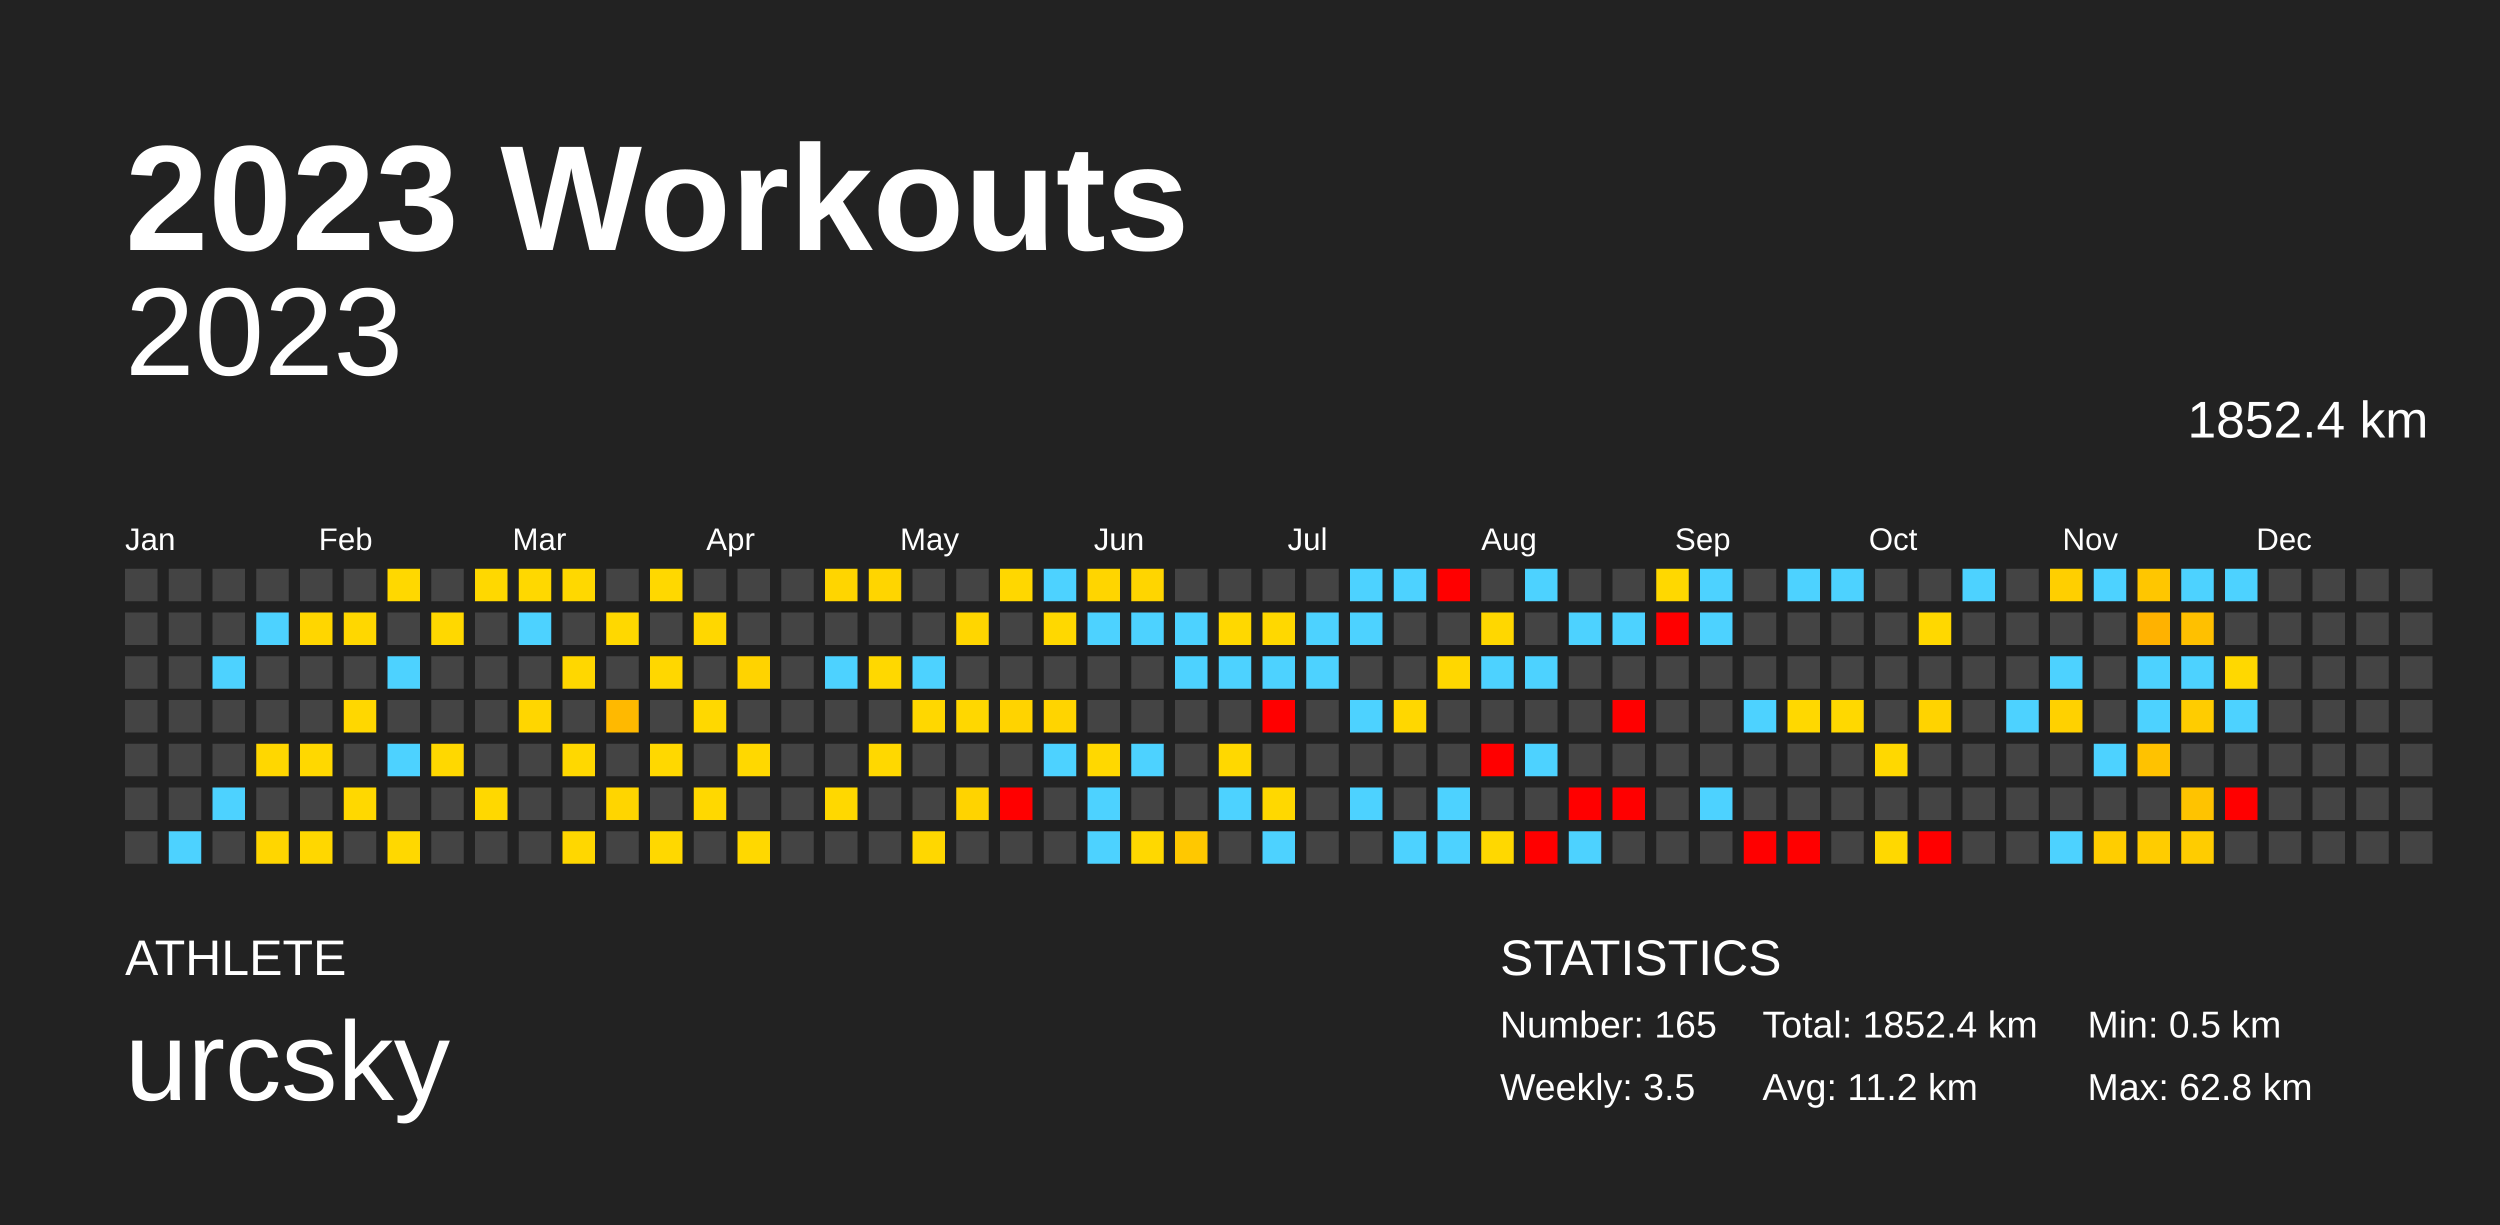
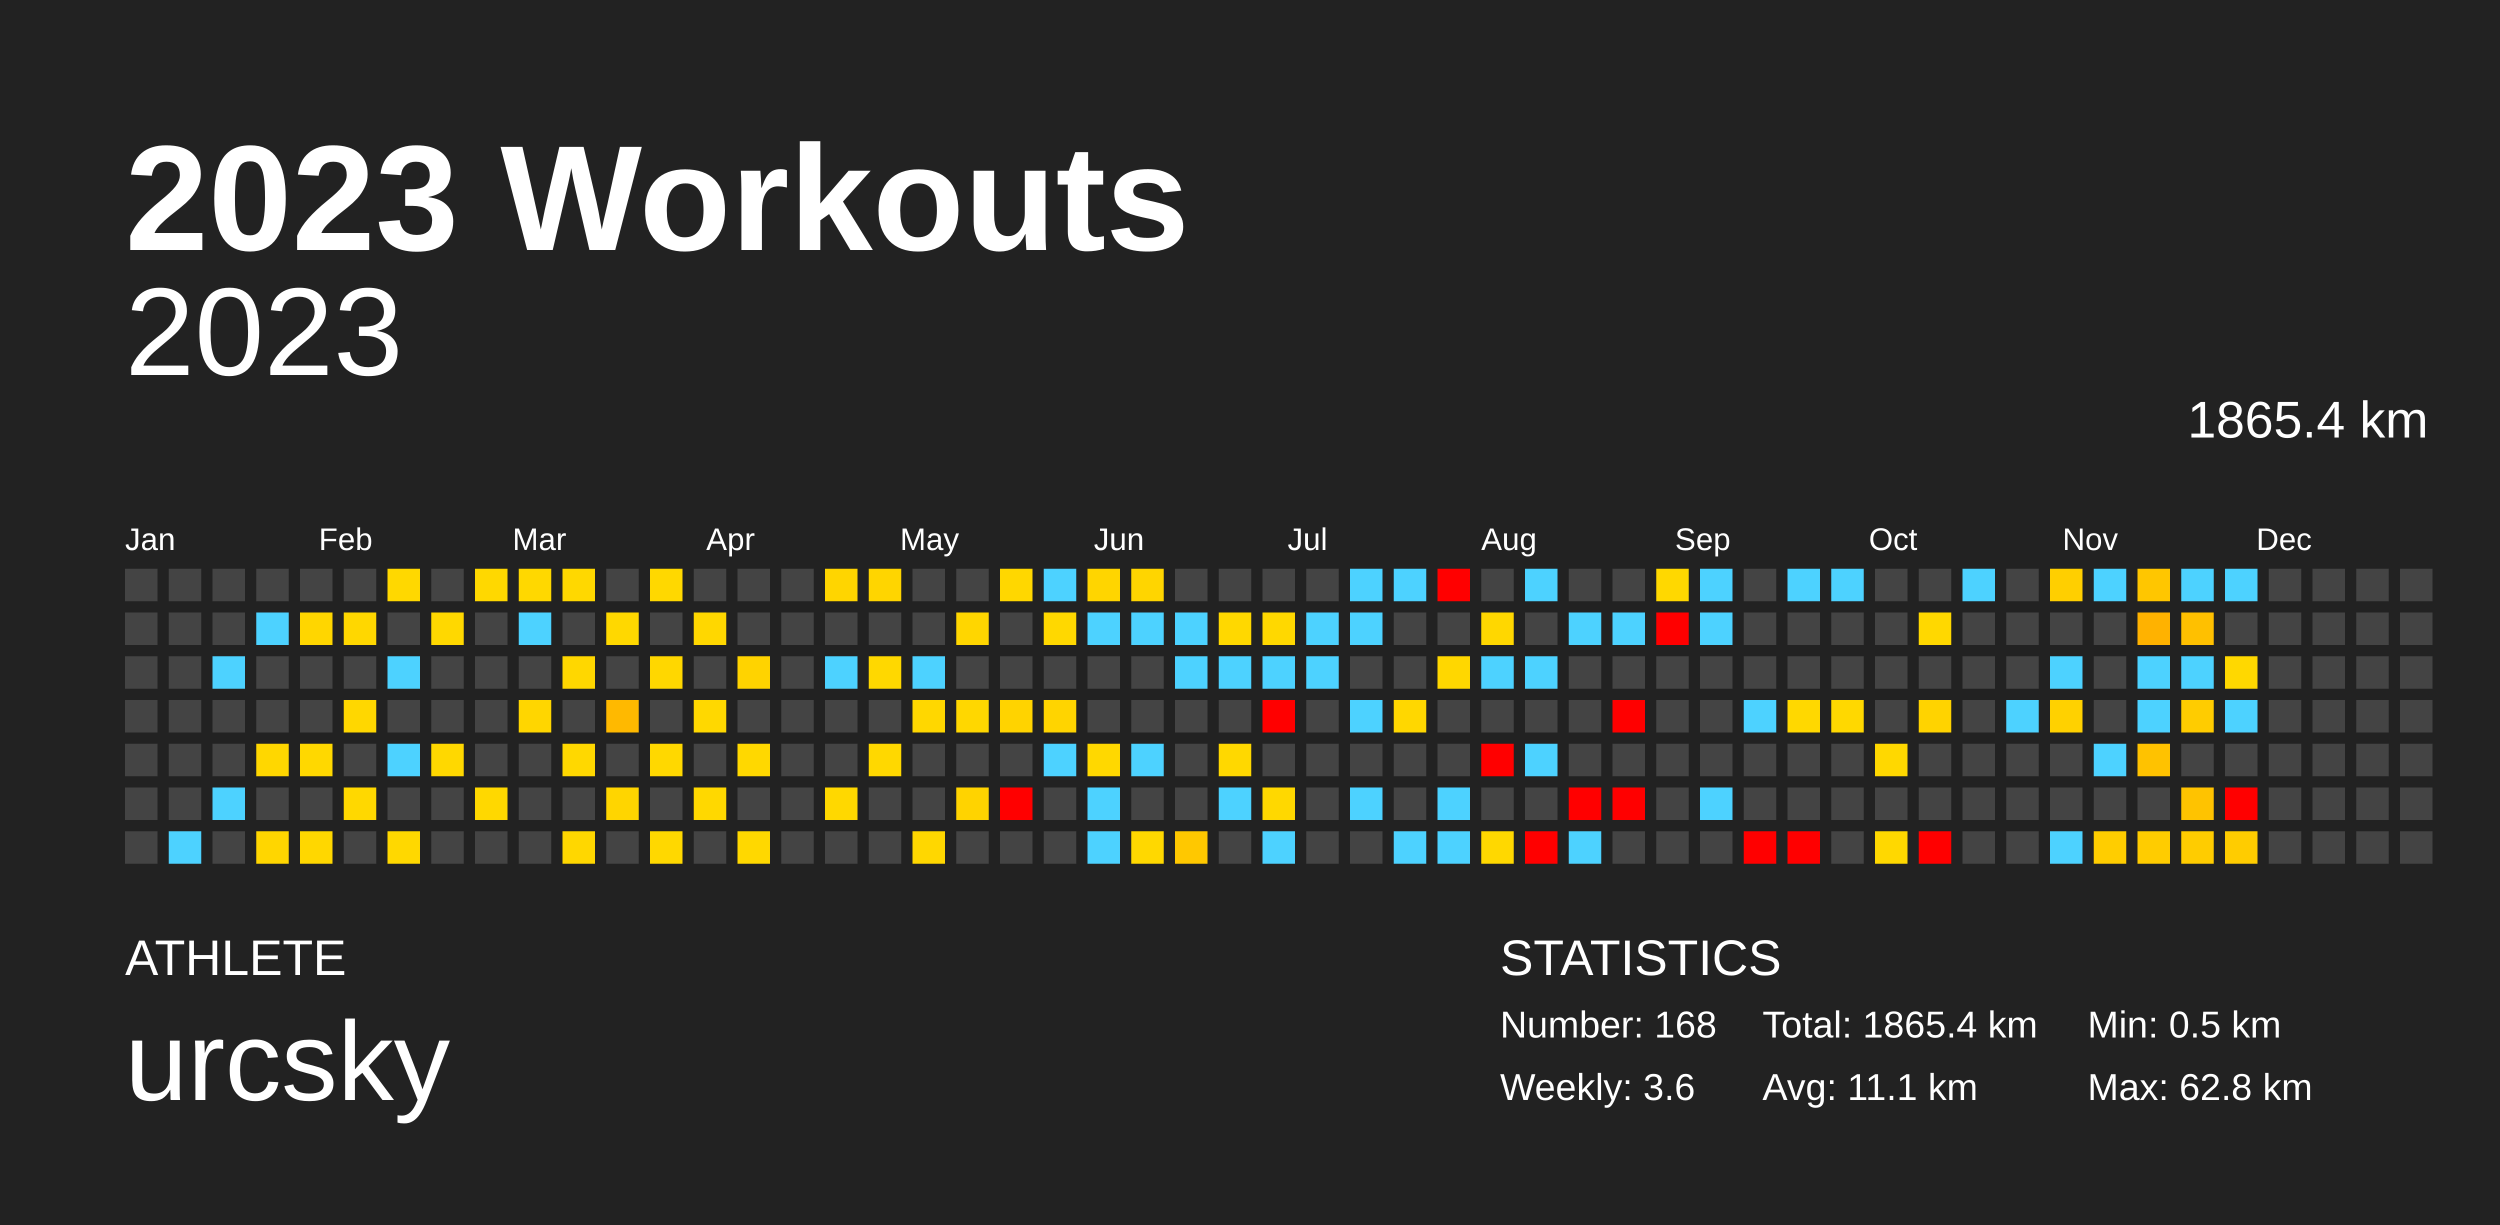
<svg xmlns="http://www.w3.org/2000/svg" baseProfile="full" height="98mm" version="1.1" viewBox="0,0,200,98" width="200mm">
  <defs />
  <rect fill="#222222" height="98" width="200" x="0" y="0" />
  <text fill="#FFFFFF" style="font-size:12px; font-family:Arial; font-weight:bold;" x="10" y="20">2023 Workouts</text>
  <text fill="#FFFFFF" style="font-size:4px; font-family:Arial" x="10" y="78">ATHLETE</text>
  <text fill="#FFFFFF" style="font-size:9px; font-family:Arial" x="10" y="88">urcsky</text>
  <text fill="#FFFFFF" style="font-size:4px; font-family:Arial" x="120" y="78">STATISTICS</text>
-   <text fill="#FFFFFF" style="font-size:3px; font-family:Arial" x="120" y="83">Number: 165</text>
-   <text fill="#FFFFFF" style="font-size:3px; font-family:Arial" x="120" y="88">Weekly: 3.5</text>
-   <text fill="#FFFFFF" style="font-size:3px; font-family:Arial" x="141" y="83">Total: 1852.4 km</text>
-   <text fill="#FFFFFF" style="font-size:3px; font-family:Arial" x="141" y="88">Avg: 11.2 km</text>
+   <text fill="#FFFFFF" style="font-size:3px; font-family:Arial" x="120" y="83">Number: 168</text>
+   <text fill="#FFFFFF" style="font-size:3px; font-family:Arial" x="120" y="88">Weekly: 3.6</text>
+   <text fill="#FFFFFF" style="font-size:3px; font-family:Arial" x="141" y="83">Total: 1865.4 km</text>
+   <text fill="#FFFFFF" style="font-size:3px; font-family:Arial" x="141" y="88">Avg: 11.1 km</text>
  <text fill="#FFFFFF" style="font-size:3px; font-family:Arial" x="167" y="83">Min: 0.5 km</text>
  <text fill="#FFFFFF" style="font-size:3px; font-family:Arial" x="167" y="88">Max: 62.8 km</text>
  <text alignment-baseline="hanging" fill="#FFFFFF" style="font-size:10.0px; font-family:Arial;" x="10" y="30">2023</text>
-   <text alignment-baseline="hanging" fill="#FFFFFF" style="font-size:4.125px; font-family:Arial;" x="175" y="35">1852.4 km</text>
+   <text alignment-baseline="hanging" fill="#FFFFFF" style="font-size:4.125px; font-family:Arial;" x="175" y="35">1865.4 km</text>
  <text fill="#FFFFFF" style="font-size:2.5px; font-family:Arial" x="10.0" y="44">Jan</text>
  <text fill="#FFFFFF" style="font-size:2.5px; font-family:Arial" x="25.5" y="44">Feb</text>
  <text fill="#FFFFFF" style="font-size:2.5px; font-family:Arial" x="41.0" y="44">Mar</text>
  <text fill="#FFFFFF" style="font-size:2.5px; font-family:Arial" x="56.5" y="44">Apr</text>
  <text fill="#FFFFFF" style="font-size:2.5px; font-family:Arial" x="72.0" y="44">May</text>
  <text fill="#FFFFFF" style="font-size:2.5px; font-family:Arial" x="87.5" y="44">Jun</text>
  <text fill="#FFFFFF" style="font-size:2.5px; font-family:Arial" x="103.0" y="44">Jul</text>
  <text fill="#FFFFFF" style="font-size:2.5px; font-family:Arial" x="118.5" y="44">Aug</text>
  <text fill="#FFFFFF" style="font-size:2.5px; font-family:Arial" x="134.0" y="44">Sep</text>
  <text fill="#FFFFFF" style="font-size:2.5px; font-family:Arial" x="149.5" y="44">Oct</text>
  <text fill="#FFFFFF" style="font-size:2.5px; font-family:Arial" x="165.0" y="44">Nov</text>
  <text fill="#FFFFFF" style="font-size:2.5px; font-family:Arial" x="180.5" y="44">Dec</text>
  <rect fill="#444444" height="2.6" width="2.6" x="10.0" y="45.5" />
  <rect fill="#444444" height="2.6" width="2.6" x="10.0" y="49.0" />
  <rect fill="#444444" height="2.6" width="2.6" x="10.0" y="52.5" />
  <rect fill="#444444" height="2.6" width="2.6" x="10.0" y="56.0" />
  <rect fill="#444444" height="2.6" width="2.6" x="10.0" y="59.5" />
  <rect fill="#444444" height="2.6" width="2.6" x="10.0" y="63.0" />
  <rect fill="#444444" height="2.6" width="2.6" x="10.0" y="66.5" />
  <rect fill="#444444" height="2.6" width="2.6" x="13.5" y="45.5" />
  <rect fill="#444444" height="2.6" width="2.6" x="13.5" y="49.0" />
  <rect fill="#444444" height="2.6" width="2.6" x="13.5" y="52.5" />
  <rect fill="#444444" height="2.6" width="2.6" x="13.5" y="56.0" />
  <rect fill="#444444" height="2.6" width="2.6" x="13.5" y="59.5" />
  <rect fill="#444444" height="2.6" width="2.6" x="13.5" y="63.0" />
  <rect fill="#4dd2ff" height="2.6" width="2.6" x="13.5" y="66.5" />
  <rect fill="#444444" height="2.6" width="2.6" x="17.0" y="45.5" />
  <rect fill="#444444" height="2.6" width="2.6" x="17.0" y="49.0" />
  <rect fill="#4dd2ff" height="2.6" width="2.6" x="17.0" y="52.5" />
  <rect fill="#444444" height="2.6" width="2.6" x="17.0" y="56.0" />
  <rect fill="#444444" height="2.6" width="2.6" x="17.0" y="59.5" />
  <rect fill="#4dd2ff" height="2.6" width="2.6" x="17.0" y="63.0" />
  <rect fill="#444444" height="2.6" width="2.6" x="17.0" y="66.5" />
  <rect fill="#444444" height="2.6" width="2.6" x="20.5" y="45.5" />
  <rect fill="#4dd2ff" height="2.6" width="2.6" x="20.5" y="49.0" />
  <rect fill="#444444" height="2.6" width="2.6" x="20.5" y="52.5" />
  <rect fill="#444444" height="2.6" width="2.6" x="20.5" y="56.0" />
  <rect fill="#ffd700" height="2.6" width="2.6" x="20.5" y="59.5" />
  <rect fill="#444444" height="2.6" width="2.6" x="20.5" y="63.0" />
  <rect fill="#ffd600" height="2.6" width="2.6" x="20.5" y="66.5" />
  <rect fill="#444444" height="2.6" width="2.6" x="24.0" y="45.5" />
  <rect fill="#ffd600" height="2.6" width="2.6" x="24.0" y="49.0" />
  <rect fill="#444444" height="2.6" width="2.6" x="24.0" y="52.5" />
  <rect fill="#444444" height="2.6" width="2.6" x="24.0" y="56.0" />
  <rect fill="#ffd800" height="2.6" width="2.6" x="24.0" y="59.5" />
  <rect fill="#444444" height="2.6" width="2.6" x="24.0" y="63.0" />
  <rect fill="#ffd700" height="2.6" width="2.6" x="24.0" y="66.5" />
  <rect fill="#444444" height="2.6" width="2.6" x="27.5" y="45.5" />
  <rect fill="#ffd700" height="2.6" width="2.6" x="27.5" y="49.0" />
  <rect fill="#444444" height="2.6" width="2.6" x="27.5" y="52.5" />
  <rect fill="#ffd700" height="2.6" width="2.6" x="27.5" y="56.0" />
  <rect fill="#444444" height="2.6" width="2.6" x="27.5" y="59.5" />
  <rect fill="#ffd800" height="2.6" width="2.6" x="27.5" y="63.0" />
  <rect fill="#444444" height="2.6" width="2.6" x="27.5" y="66.5" />
  <rect fill="#ffd800" height="2.6" width="2.6" x="31.0" y="45.5" />
  <rect fill="#444444" height="2.6" width="2.6" x="31.0" y="49.0" />
  <rect fill="#4dd2ff" height="2.6" width="2.6" x="31.0" y="52.5" />
  <rect fill="#444444" height="2.6" width="2.6" x="31.0" y="56.0" />
  <rect fill="#4dd2ff" height="2.6" width="2.6" x="31.0" y="59.5" />
  <rect fill="#444444" height="2.6" width="2.6" x="31.0" y="63.0" />
  <rect fill="#ffd800" height="2.6" width="2.6" x="31.0" y="66.5" />
  <rect fill="#444444" height="2.6" width="2.6" x="34.5" y="45.5" />
  <rect fill="#ffd800" height="2.6" width="2.6" x="34.5" y="49.0" />
  <rect fill="#444444" height="2.6" width="2.6" x="34.5" y="52.5" />
  <rect fill="#444444" height="2.6" width="2.6" x="34.5" y="56.0" />
  <rect fill="#ffd800" height="2.6" width="2.6" x="34.5" y="59.5" />
  <rect fill="#444444" height="2.6" width="2.6" x="34.5" y="63.0" />
  <rect fill="#444444" height="2.6" width="2.6" x="34.5" y="66.5" />
  <rect fill="#ffd800" height="2.6" width="2.6" x="38.0" y="45.5" />
  <rect fill="#444444" height="2.6" width="2.6" x="38.0" y="49.0" />
  <rect fill="#444444" height="2.6" width="2.6" x="38.0" y="52.5" />
  <rect fill="#444444" height="2.6" width="2.6" x="38.0" y="56.0" />
  <rect fill="#444444" height="2.6" width="2.6" x="38.0" y="59.5" />
  <rect fill="#ffd800" height="2.6" width="2.6" x="38.0" y="63.0" />
  <rect fill="#444444" height="2.6" width="2.6" x="38.0" y="66.5" />
  <rect fill="#ffd800" height="2.6" width="2.6" x="41.5" y="45.5" />
  <rect fill="#4dd2ff" height="2.6" width="2.6" x="41.5" y="49.0" />
  <rect fill="#444444" height="2.6" width="2.6" x="41.5" y="52.5" />
  <rect fill="#ffd600" height="2.6" width="2.6" x="41.5" y="56.0" />
  <rect fill="#444444" height="2.6" width="2.6" x="41.5" y="59.5" />
  <rect fill="#444444" height="2.6" width="2.6" x="41.5" y="63.0" />
  <rect fill="#444444" height="2.6" width="2.6" x="41.5" y="66.5" />
  <rect fill="#ffd800" height="2.6" width="2.6" x="45.0" y="45.5" />
  <rect fill="#444444" height="2.6" width="2.6" x="45.0" y="49.0" />
  <rect fill="#ffd700" height="2.6" width="2.6" x="45.0" y="52.5" />
  <rect fill="#444444" height="2.6" width="2.6" x="45.0" y="56.0" />
  <rect fill="#ffd800" height="2.6" width="2.6" x="45.0" y="59.5" />
  <rect fill="#444444" height="2.6" width="2.6" x="45.0" y="63.0" />
  <rect fill="#ffd700" height="2.6" width="2.6" x="45.0" y="66.5" />
  <rect fill="#444444" height="2.6" width="2.6" x="48.5" y="45.5" />
  <rect fill="#ffd800" height="2.6" width="2.6" x="48.5" y="49.0" />
  <rect fill="#444444" height="2.6" width="2.6" x="48.5" y="52.5" />
  <rect fill="#ffb900" height="2.6" width="2.6" x="48.5" y="56.0" />
  <rect fill="#444444" height="2.6" width="2.6" x="48.5" y="59.5" />
  <rect fill="#ffd500" height="2.6" width="2.6" x="48.5" y="63.0" />
  <rect fill="#444444" height="2.6" width="2.6" x="48.5" y="66.5" />
  <rect fill="#ffd800" height="2.6" width="2.6" x="52.0" y="45.5" />
  <rect fill="#444444" height="2.6" width="2.6" x="52.0" y="49.0" />
  <rect fill="#ffd700" height="2.6" width="2.6" x="52.0" y="52.5" />
  <rect fill="#444444" height="2.6" width="2.6" x="52.0" y="56.0" />
  <rect fill="#ffd800" height="2.6" width="2.6" x="52.0" y="59.5" />
  <rect fill="#444444" height="2.6" width="2.6" x="52.0" y="63.0" />
  <rect fill="#ffd800" height="2.6" width="2.6" x="52.0" y="66.5" />
  <rect fill="#444444" height="2.6" width="2.6" x="55.5" y="45.5" />
  <rect fill="#ffd700" height="2.6" width="2.6" x="55.5" y="49.0" />
  <rect fill="#444444" height="2.6" width="2.6" x="55.5" y="52.5" />
  <rect fill="#ffd800" height="2.6" width="2.6" x="55.5" y="56.0" />
  <rect fill="#444444" height="2.6" width="2.6" x="55.5" y="59.5" />
  <rect fill="#ffd800" height="2.6" width="2.6" x="55.5" y="63.0" />
  <rect fill="#444444" height="2.6" width="2.6" x="55.5" y="66.5" />
  <rect fill="#444444" height="2.6" width="2.6" x="59.0" y="45.5" />
  <rect fill="#444444" height="2.6" width="2.6" x="59.0" y="49.0" />
  <rect fill="#ffd300" height="2.6" width="2.6" x="59.0" y="52.5" />
  <rect fill="#444444" height="2.6" width="2.6" x="59.0" y="56.0" />
  <rect fill="#ffd800" height="2.6" width="2.6" x="59.0" y="59.5" />
  <rect fill="#444444" height="2.6" width="2.6" x="59.0" y="63.0" />
  <rect fill="#ffd800" height="2.6" width="2.6" x="59.0" y="66.5" />
  <rect fill="#444444" height="2.6" width="2.6" x="62.5" y="45.5" />
  <rect fill="#444444" height="2.6" width="2.6" x="62.5" y="49.0" />
  <rect fill="#444444" height="2.6" width="2.6" x="62.5" y="52.5" />
  <rect fill="#444444" height="2.6" width="2.6" x="62.5" y="56.0" />
  <rect fill="#444444" height="2.6" width="2.6" x="62.5" y="59.5" />
  <rect fill="#444444" height="2.6" width="2.6" x="62.5" y="63.0" />
  <rect fill="#444444" height="2.6" width="2.6" x="62.5" y="66.5" />
  <rect fill="#ffd500" height="2.6" width="2.6" x="66.0" y="45.5" />
  <rect fill="#444444" height="2.6" width="2.6" x="66.0" y="49.0" />
  <rect fill="#4dd2ff" height="2.6" width="2.6" x="66.0" y="52.5" />
  <rect fill="#444444" height="2.6" width="2.6" x="66.0" y="56.0" />
  <rect fill="#444444" height="2.6" width="2.6" x="66.0" y="59.5" />
  <rect fill="#ffd800" height="2.6" width="2.6" x="66.0" y="63.0" />
  <rect fill="#444444" height="2.6" width="2.6" x="66.0" y="66.5" />
  <rect fill="#ffd500" height="2.6" width="2.6" x="69.5" y="45.5" />
  <rect fill="#444444" height="2.6" width="2.6" x="69.5" y="49.0" />
  <rect fill="#ffd800" height="2.6" width="2.6" x="69.5" y="52.5" />
  <rect fill="#444444" height="2.6" width="2.6" x="69.5" y="56.0" />
  <rect fill="#ffd800" height="2.6" width="2.6" x="69.5" y="59.5" />
  <rect fill="#444444" height="2.6" width="2.6" x="69.5" y="63.0" />
  <rect fill="#444444" height="2.6" width="2.6" x="69.5" y="66.5" />
  <rect fill="#444444" height="2.6" width="2.6" x="73.0" y="45.5" />
  <rect fill="#444444" height="2.6" width="2.6" x="73.0" y="49.0" />
  <rect fill="#4dd2ff" height="2.6" width="2.6" x="73.0" y="52.5" />
  <rect fill="#ffd700" height="2.6" width="2.6" x="73.0" y="56.0" />
  <rect fill="#444444" height="2.6" width="2.6" x="73.0" y="59.5" />
  <rect fill="#444444" height="2.6" width="2.6" x="73.0" y="63.0" />
  <rect fill="#ffd700" height="2.6" width="2.6" x="73.0" y="66.5" />
  <rect fill="#444444" height="2.6" width="2.6" x="76.5" y="45.5" />
  <rect fill="#ffd600" height="2.6" width="2.6" x="76.5" y="49.0" />
  <rect fill="#444444" height="2.6" width="2.6" x="76.5" y="52.5" />
  <rect fill="#ffd700" height="2.6" width="2.6" x="76.5" y="56.0" />
  <rect fill="#444444" height="2.6" width="2.6" x="76.5" y="59.5" />
  <rect fill="#ffd300" height="2.6" width="2.6" x="76.5" y="63.0" />
  <rect fill="#444444" height="2.6" width="2.6" x="76.5" y="66.5" />
  <rect fill="#ffd700" height="2.6" width="2.6" x="80.0" y="45.5" />
  <rect fill="#444444" height="2.6" width="2.6" x="80.0" y="49.0" />
  <rect fill="#444444" height="2.6" width="2.6" x="80.0" y="52.5" />
  <rect fill="#ffd300" height="2.6" width="2.6" x="80.0" y="56.0" />
  <rect fill="#444444" height="2.6" width="2.6" x="80.0" y="59.5" />
  <rect fill="red" height="2.6" width="2.6" x="80.0" y="63.0" />
  <rect fill="#444444" height="2.6" width="2.6" x="80.0" y="66.5" />
  <rect fill="#4dd2ff" height="2.6" width="2.6" x="83.5" y="45.5" />
  <rect fill="#ffd800" height="2.6" width="2.6" x="83.5" y="49.0" />
  <rect fill="#444444" height="2.6" width="2.6" x="83.5" y="52.5" />
  <rect fill="#ffd400" height="2.6" width="2.6" x="83.5" y="56.0" />
  <rect fill="#4dd2ff" height="2.6" width="2.6" x="83.5" y="59.5" />
  <rect fill="#444444" height="2.6" width="2.6" x="83.5" y="63.0" />
  <rect fill="#444444" height="2.6" width="2.6" x="83.5" y="66.5" />
  <rect fill="#ffd500" height="2.6" width="2.6" x="87.0" y="45.5" />
  <rect fill="#4dd2ff" height="2.6" width="2.6" x="87.0" y="49.0" />
  <rect fill="#444444" height="2.6" width="2.6" x="87.0" y="52.5" />
  <rect fill="#444444" height="2.6" width="2.6" x="87.0" y="56.0" />
  <rect fill="#ffd800" height="2.6" width="2.6" x="87.0" y="59.5" />
  <rect fill="#4dd2ff" height="2.6" width="2.6" x="87.0" y="63.0" />
  <rect fill="#4dd2ff" height="2.6" width="2.6" x="87.0" y="66.5" />
  <rect fill="#ffd500" height="2.6" width="2.6" x="90.5" y="45.5" />
  <rect fill="#4dd2ff" height="2.6" width="2.6" x="90.5" y="49.0" />
  <rect fill="#444444" height="2.6" width="2.6" x="90.5" y="52.5" />
  <rect fill="#444444" height="2.6" width="2.6" x="90.5" y="56.0" />
  <rect fill="#4dd2ff" height="2.6" width="2.6" x="90.5" y="59.5" />
  <rect fill="#444444" height="2.6" width="2.6" x="90.5" y="63.0" />
  <rect fill="#ffd800" height="2.6" width="2.6" x="90.5" y="66.5" />
  <rect fill="#444444" height="2.6" width="2.6" x="94.0" y="45.5" />
  <rect fill="#4dd2ff" height="2.6" width="2.6" x="94.0" y="49.0" />
  <rect fill="#4dd2ff" height="2.6" width="2.6" x="94.0" y="52.5" />
  <rect fill="#444444" height="2.6" width="2.6" x="94.0" y="56.0" />
  <rect fill="#444444" height="2.6" width="2.6" x="94.0" y="59.5" />
  <rect fill="#444444" height="2.6" width="2.6" x="94.0" y="63.0" />
  <rect fill="#ffc800" height="2.6" width="2.6" x="94.0" y="66.5" />
  <rect fill="#444444" height="2.6" width="2.6" x="97.5" y="45.5" />
  <rect fill="#ffd800" height="2.6" width="2.6" x="97.5" y="49.0" />
  <rect fill="#4dd2ff" height="2.6" width="2.6" x="97.5" y="52.5" />
  <rect fill="#444444" height="2.6" width="2.6" x="97.5" y="56.0" />
  <rect fill="#ffd800" height="2.6" width="2.6" x="97.5" y="59.5" />
  <rect fill="#4dd2ff" height="2.6" width="2.6" x="97.5" y="63.0" />
  <rect fill="#444444" height="2.6" width="2.6" x="97.5" y="66.5" />
  <rect fill="#444444" height="2.6" width="2.6" x="101.0" y="45.5" />
  <rect fill="#ffd800" height="2.6" width="2.6" x="101.0" y="49.0" />
  <rect fill="#4dd2ff" height="2.6" width="2.6" x="101.0" y="52.5" />
  <rect fill="red" height="2.6" width="2.6" x="101.0" y="56.0" />
  <rect fill="#444444" height="2.6" width="2.6" x="101.0" y="59.5" />
  <rect fill="#ffd800" height="2.6" width="2.6" x="101.0" y="63.0" />
  <rect fill="#4dd2ff" height="2.6" width="2.6" x="101.0" y="66.5" />
  <rect fill="#444444" height="2.6" width="2.6" x="104.5" y="45.5" />
  <rect fill="#4dd2ff" height="2.6" width="2.6" x="104.5" y="49.0" />
  <rect fill="#4dd2ff" height="2.6" width="2.6" x="104.5" y="52.5" />
  <rect fill="#444444" height="2.6" width="2.6" x="104.5" y="56.0" />
  <rect fill="#444444" height="2.6" width="2.6" x="104.5" y="59.5" />
  <rect fill="#444444" height="2.6" width="2.6" x="104.5" y="63.0" />
  <rect fill="#444444" height="2.6" width="2.6" x="104.5" y="66.5" />
  <rect fill="#4dd2ff" height="2.6" width="2.6" x="108.0" y="45.5" />
  <rect fill="#4dd2ff" height="2.6" width="2.6" x="108.0" y="49.0" />
  <rect fill="#444444" height="2.6" width="2.6" x="108.0" y="52.5" />
  <rect fill="#4dd2ff" height="2.6" width="2.6" x="108.0" y="56.0" />
  <rect fill="#444444" height="2.6" width="2.6" x="108.0" y="59.5" />
  <rect fill="#4dd2ff" height="2.6" width="2.6" x="108.0" y="63.0" />
  <rect fill="#444444" height="2.6" width="2.6" x="108.0" y="66.5" />
  <rect fill="#4dd2ff" height="2.6" width="2.6" x="111.5" y="45.5" />
  <rect fill="#444444" height="2.6" width="2.6" x="111.5" y="49.0" />
  <rect fill="#444444" height="2.6" width="2.6" x="111.5" y="52.5" />
  <rect fill="#ffd700" height="2.6" width="2.6" x="111.5" y="56.0" />
  <rect fill="#444444" height="2.6" width="2.6" x="111.5" y="59.5" />
  <rect fill="#444444" height="2.6" width="2.6" x="111.5" y="63.0" />
  <rect fill="#4dd2ff" height="2.6" width="2.6" x="111.5" y="66.5" />
  <rect fill="red" height="2.6" width="2.6" x="115.0" y="45.5" />
  <rect fill="#444444" height="2.6" width="2.6" x="115.0" y="49.0" />
  <rect fill="#ffd700" height="2.6" width="2.6" x="115.0" y="52.5" />
  <rect fill="#444444" height="2.6" width="2.6" x="115.0" y="56.0" />
  <rect fill="#444444" height="2.6" width="2.6" x="115.0" y="59.5" />
  <rect fill="#4dd2ff" height="2.6" width="2.6" x="115.0" y="63.0" />
  <rect fill="#4dd2ff" height="2.6" width="2.6" x="115.0" y="66.5" />
  <rect fill="#444444" height="2.6" width="2.6" x="118.5" y="45.5" />
  <rect fill="#ffd700" height="2.6" width="2.6" x="118.5" y="49.0" />
  <rect fill="#4dd2ff" height="2.6" width="2.6" x="118.5" y="52.5" />
  <rect fill="#444444" height="2.6" width="2.6" x="118.5" y="56.0" />
  <rect fill="red" height="2.6" width="2.6" x="118.5" y="59.5" />
  <rect fill="#444444" height="2.6" width="2.6" x="118.5" y="63.0" />
  <rect fill="#ffd800" height="2.6" width="2.6" x="118.5" y="66.5" />
  <rect fill="#4dd2ff" height="2.6" width="2.6" x="122.0" y="45.5" />
  <rect fill="#444444" height="2.6" width="2.6" x="122.0" y="49.0" />
  <rect fill="#4dd2ff" height="2.6" width="2.6" x="122.0" y="52.5" />
  <rect fill="#444444" height="2.6" width="2.6" x="122.0" y="56.0" />
  <rect fill="#4dd2ff" height="2.6" width="2.6" x="122.0" y="59.5" />
  <rect fill="#444444" height="2.6" width="2.6" x="122.0" y="63.0" />
  <rect fill="red" height="2.6" width="2.6" x="122.0" y="66.5" />
  <rect fill="#444444" height="2.6" width="2.6" x="125.5" y="45.5" />
  <rect fill="#4dd2ff" height="2.6" width="2.6" x="125.5" y="49.0" />
  <rect fill="#444444" height="2.6" width="2.6" x="125.5" y="52.5" />
  <rect fill="#444444" height="2.6" width="2.6" x="125.5" y="56.0" />
  <rect fill="#444444" height="2.6" width="2.6" x="125.5" y="59.5" />
  <rect fill="red" height="2.6" width="2.6" x="125.5" y="63.0" />
  <rect fill="#4dd2ff" height="2.6" width="2.6" x="125.5" y="66.5" />
  <rect fill="#444444" height="2.6" width="2.6" x="129.0" y="45.5" />
  <rect fill="#4dd2ff" height="2.6" width="2.6" x="129.0" y="49.0" />
  <rect fill="#444444" height="2.6" width="2.6" x="129.0" y="52.5" />
  <rect fill="red" height="2.6" width="2.6" x="129.0" y="56.0" />
  <rect fill="#444444" height="2.6" width="2.6" x="129.0" y="59.5" />
  <rect fill="red" height="2.6" width="2.6" x="129.0" y="63.0" />
  <rect fill="#444444" height="2.6" width="2.6" x="129.0" y="66.5" />
  <rect fill="#ffd800" height="2.6" width="2.6" x="132.5" y="45.5" />
  <rect fill="red" height="2.6" width="2.6" x="132.5" y="49.0" />
  <rect fill="#444444" height="2.6" width="2.6" x="132.5" y="52.5" />
  <rect fill="#444444" height="2.6" width="2.6" x="132.5" y="56.0" />
  <rect fill="#444444" height="2.6" width="2.6" x="132.5" y="59.5" />
  <rect fill="#444444" height="2.6" width="2.6" x="132.5" y="63.0" />
  <rect fill="#444444" height="2.6" width="2.6" x="132.5" y="66.5" />
  <rect fill="#4dd2ff" height="2.6" width="2.6" x="136.0" y="45.5" />
  <rect fill="#4dd2ff" height="2.6" width="2.6" x="136.0" y="49.0" />
  <rect fill="#444444" height="2.6" width="2.6" x="136.0" y="52.5" />
  <rect fill="#444444" height="2.6" width="2.6" x="136.0" y="56.0" />
  <rect fill="#444444" height="2.6" width="2.6" x="136.0" y="59.5" />
  <rect fill="#4dd2ff" height="2.6" width="2.6" x="136.0" y="63.0" />
  <rect fill="#444444" height="2.6" width="2.6" x="136.0" y="66.5" />
  <rect fill="#444444" height="2.6" width="2.6" x="139.5" y="45.5" />
  <rect fill="#444444" height="2.6" width="2.6" x="139.5" y="49.0" />
  <rect fill="#444444" height="2.6" width="2.6" x="139.5" y="52.5" />
  <rect fill="#4dd2ff" height="2.6" width="2.6" x="139.5" y="56.0" />
  <rect fill="#444444" height="2.6" width="2.6" x="139.5" y="59.5" />
  <rect fill="#444444" height="2.6" width="2.6" x="139.5" y="63.0" />
  <rect fill="red" height="2.6" width="2.6" x="139.5" y="66.5" />
  <rect fill="#4dd2ff" height="2.6" width="2.6" x="143.0" y="45.5" />
  <rect fill="#444444" height="2.6" width="2.6" x="143.0" y="49.0" />
  <rect fill="#444444" height="2.6" width="2.6" x="143.0" y="52.5" />
  <rect fill="#ffd800" height="2.6" width="2.6" x="143.0" y="56.0" />
  <rect fill="#444444" height="2.6" width="2.6" x="143.0" y="59.5" />
  <rect fill="#444444" height="2.6" width="2.6" x="143.0" y="63.0" />
  <rect fill="red" height="2.6" width="2.6" x="143.0" y="66.5" />
  <rect fill="#4dd2ff" height="2.6" width="2.6" x="146.5" y="45.5" />
  <rect fill="#444444" height="2.6" width="2.6" x="146.5" y="49.0" />
  <rect fill="#444444" height="2.6" width="2.6" x="146.5" y="52.5" />
  <rect fill="#ffd800" height="2.6" width="2.6" x="146.5" y="56.0" />
  <rect fill="#444444" height="2.6" width="2.6" x="146.5" y="59.5" />
  <rect fill="#444444" height="2.6" width="2.6" x="146.5" y="63.0" />
  <rect fill="#444444" height="2.6" width="2.6" x="146.5" y="66.5" />
  <rect fill="#444444" height="2.6" width="2.6" x="150.0" y="45.5" />
  <rect fill="#444444" height="2.6" width="2.6" x="150.0" y="49.0" />
  <rect fill="#444444" height="2.6" width="2.6" x="150.0" y="52.5" />
  <rect fill="#444444" height="2.6" width="2.6" x="150.0" y="56.0" />
  <rect fill="#ffd800" height="2.6" width="2.6" x="150.0" y="59.5" />
  <rect fill="#444444" height="2.6" width="2.6" x="150.0" y="63.0" />
  <rect fill="#ffd800" height="2.6" width="2.6" x="150.0" y="66.5" />
  <rect fill="#444444" height="2.6" width="2.6" x="153.5" y="45.5" />
  <rect fill="#ffd800" height="2.6" width="2.6" x="153.5" y="49.0" />
  <rect fill="#444444" height="2.6" width="2.6" x="153.5" y="52.5" />
  <rect fill="#ffd300" height="2.6" width="2.6" x="153.5" y="56.0" />
  <rect fill="#444444" height="2.6" width="2.6" x="153.5" y="59.5" />
  <rect fill="#444444" height="2.6" width="2.6" x="153.5" y="63.0" />
  <rect fill="red" height="2.6" width="2.6" x="153.5" y="66.5" />
  <rect fill="#4dd2ff" height="2.6" width="2.6" x="157.0" y="45.5" />
  <rect fill="#444444" height="2.6" width="2.6" x="157.0" y="49.0" />
  <rect fill="#444444" height="2.6" width="2.6" x="157.0" y="52.5" />
  <rect fill="#444444" height="2.6" width="2.6" x="157.0" y="56.0" />
  <rect fill="#444444" height="2.6" width="2.6" x="157.0" y="59.5" />
  <rect fill="#444444" height="2.6" width="2.6" x="157.0" y="63.0" />
  <rect fill="#444444" height="2.6" width="2.6" x="157.0" y="66.5" />
  <rect fill="#444444" height="2.6" width="2.6" x="160.5" y="45.5" />
  <rect fill="#444444" height="2.6" width="2.6" x="160.5" y="49.0" />
  <rect fill="#444444" height="2.6" width="2.6" x="160.5" y="52.5" />
  <rect fill="#4dd2ff" height="2.6" width="2.6" x="160.5" y="56.0" />
  <rect fill="#444444" height="2.6" width="2.6" x="160.5" y="59.5" />
  <rect fill="#444444" height="2.6" width="2.6" x="160.5" y="63.0" />
  <rect fill="#444444" height="2.6" width="2.6" x="160.5" y="66.5" />
  <rect fill="#ffcf00" height="2.6" width="2.6" x="164.0" y="45.5" />
  <rect fill="#444444" height="2.6" width="2.6" x="164.0" y="49.0" />
  <rect fill="#4dd2ff" height="2.6" width="2.6" x="164.0" y="52.5" />
  <rect fill="#ffd100" height="2.6" width="2.6" x="164.0" y="56.0" />
  <rect fill="#444444" height="2.6" width="2.6" x="164.0" y="59.5" />
  <rect fill="#444444" height="2.6" width="2.6" x="164.0" y="63.0" />
  <rect fill="#4dd2ff" height="2.6" width="2.6" x="164.0" y="66.5" />
  <rect fill="#4dd2ff" height="2.6" width="2.6" x="167.5" y="45.5" />
  <rect fill="#444444" height="2.6" width="2.6" x="167.5" y="49.0" />
  <rect fill="#444444" height="2.6" width="2.6" x="167.5" y="52.5" />
  <rect fill="#444444" height="2.6" width="2.6" x="167.5" y="56.0" />
  <rect fill="#4dd2ff" height="2.6" width="2.6" x="167.5" y="59.5" />
  <rect fill="#444444" height="2.6" width="2.6" x="167.5" y="63.0" />
  <rect fill="#ffcd00" height="2.6" width="2.6" x="167.5" y="66.5" />
  <rect fill="#ffc600" height="2.6" width="2.6" x="171.0" y="45.5" />
  <rect fill="#ffb200" height="2.6" width="2.6" x="171.0" y="49.0" />
  <rect fill="#4dd2ff" height="2.6" width="2.6" x="171.0" y="52.5" />
  <rect fill="#4dd2ff" height="2.6" width="2.6" x="171.0" y="56.0" />
  <rect fill="#ffc200" height="2.6" width="2.6" x="171.0" y="59.5" />
  <rect fill="#444444" height="2.6" width="2.6" x="171.0" y="63.0" />
  <rect fill="#ffcc00" height="2.6" width="2.6" x="171.0" y="66.5" />
  <rect fill="#4dd2ff" height="2.6" width="2.6" x="174.5" y="45.5" />
  <rect fill="#ffc000" height="2.6" width="2.6" x="174.5" y="49.0" />
  <rect fill="#4dd2ff" height="2.6" width="2.6" x="174.5" y="52.5" />
  <rect fill="#ffcc00" height="2.6" width="2.6" x="174.5" y="56.0" />
  <rect fill="#444444" height="2.6" width="2.6" x="174.5" y="59.5" />
  <rect fill="#ffc300" height="2.6" width="2.6" x="174.5" y="63.0" />
  <rect fill="#ffcc00" height="2.6" width="2.6" x="174.5" y="66.5" />
  <rect fill="#4dd2ff" height="2.6" width="2.6" x="178.0" y="45.5" />
  <rect fill="#444444" height="2.6" width="2.6" x="178.0" y="49.0" />
  <rect fill="#ffd800" height="2.6" width="2.6" x="178.0" y="52.5" />
  <rect fill="#4dd2ff" height="2.6" width="2.6" x="178.0" y="56.0" />
  <rect fill="#444444" height="2.6" width="2.6" x="178.0" y="59.5" />
  <rect fill="red" height="2.6" width="2.6" x="178.0" y="63.0" />
-   <rect fill="#444444" height="2.6" width="2.6" x="178.0" y="66.5" />
+   <rect fill="#ffcc00" height="2.6" width="2.6" x="178.0" y="66.5" />
  <rect fill="#444444" height="2.6" width="2.6" x="181.5" y="45.5" />
  <rect fill="#444444" height="2.6" width="2.6" x="181.5" y="49.0" />
  <rect fill="#444444" height="2.6" width="2.6" x="181.5" y="52.5" />
  <rect fill="#444444" height="2.6" width="2.6" x="181.5" y="56.0" />
  <rect fill="#444444" height="2.6" width="2.6" x="181.5" y="59.5" />
  <rect fill="#444444" height="2.6" width="2.6" x="181.5" y="63.0" />
  <rect fill="#444444" height="2.6" width="2.6" x="181.5" y="66.5" />
  <rect fill="#444444" height="2.6" width="2.6" x="185.0" y="45.5" />
  <rect fill="#444444" height="2.6" width="2.6" x="185.0" y="49.0" />
  <rect fill="#444444" height="2.6" width="2.6" x="185.0" y="52.5" />
  <rect fill="#444444" height="2.6" width="2.6" x="185.0" y="56.0" />
  <rect fill="#444444" height="2.6" width="2.6" x="185.0" y="59.5" />
  <rect fill="#444444" height="2.6" width="2.6" x="185.0" y="63.0" />
  <rect fill="#444444" height="2.6" width="2.6" x="185.0" y="66.5" />
  <rect fill="#444444" height="2.6" width="2.6" x="188.5" y="45.5" />
  <rect fill="#444444" height="2.6" width="2.6" x="188.5" y="49.0" />
  <rect fill="#444444" height="2.6" width="2.6" x="188.5" y="52.5" />
  <rect fill="#444444" height="2.6" width="2.6" x="188.5" y="56.0" />
  <rect fill="#444444" height="2.6" width="2.6" x="188.5" y="59.5" />
  <rect fill="#444444" height="2.6" width="2.6" x="188.5" y="63.0" />
  <rect fill="#444444" height="2.6" width="2.6" x="188.5" y="66.5" />
  <rect fill="#444444" height="2.6" width="2.6" x="192.0" y="45.5" />
  <rect fill="#444444" height="2.6" width="2.6" x="192.0" y="49.0" />
  <rect fill="#444444" height="2.6" width="2.6" x="192.0" y="52.5" />
  <rect fill="#444444" height="2.6" width="2.6" x="192.0" y="56.0" />
  <rect fill="#444444" height="2.6" width="2.6" x="192.0" y="59.5" />
  <rect fill="#444444" height="2.6" width="2.6" x="192.0" y="63.0" />
  <rect fill="#444444" height="2.6" width="2.6" x="192.0" y="66.5" />
</svg>
